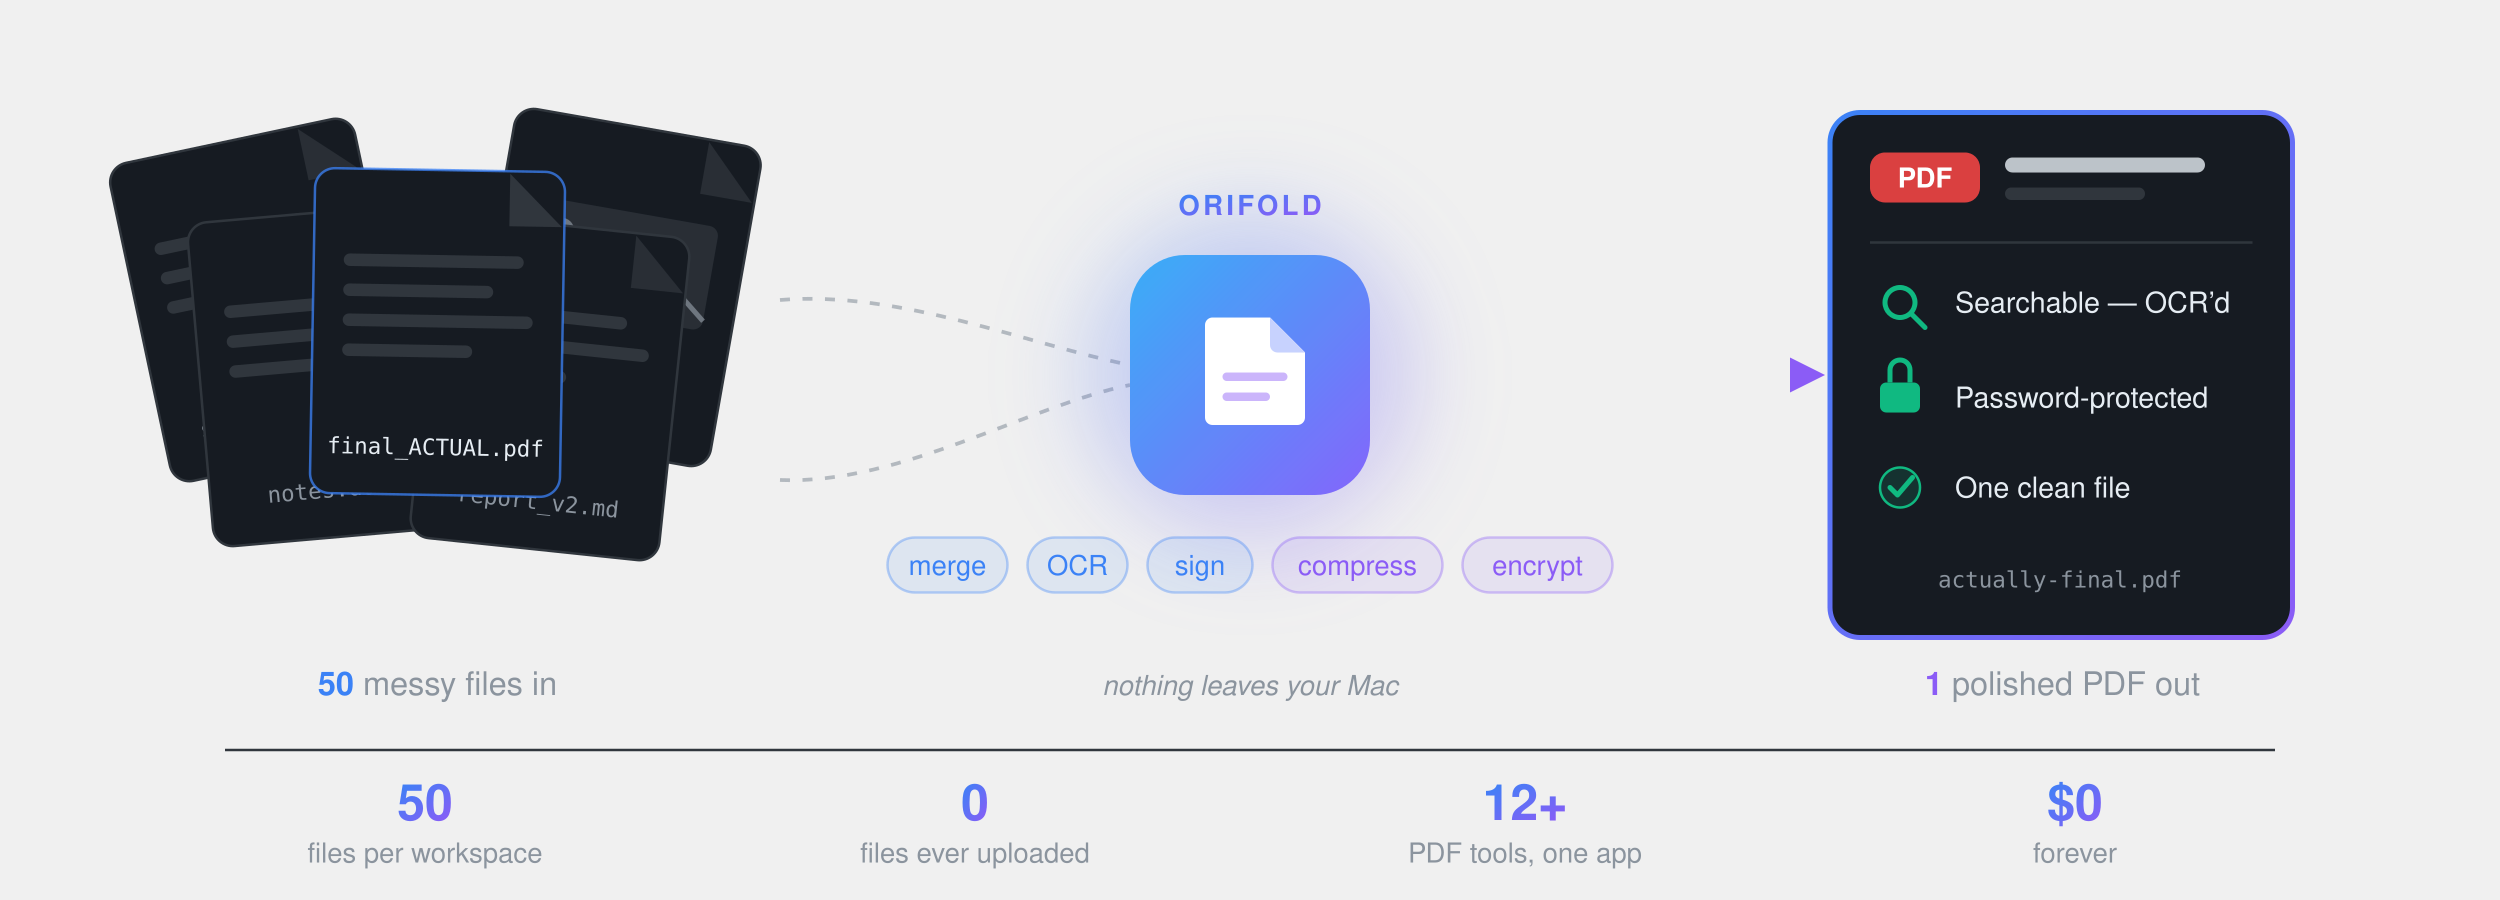
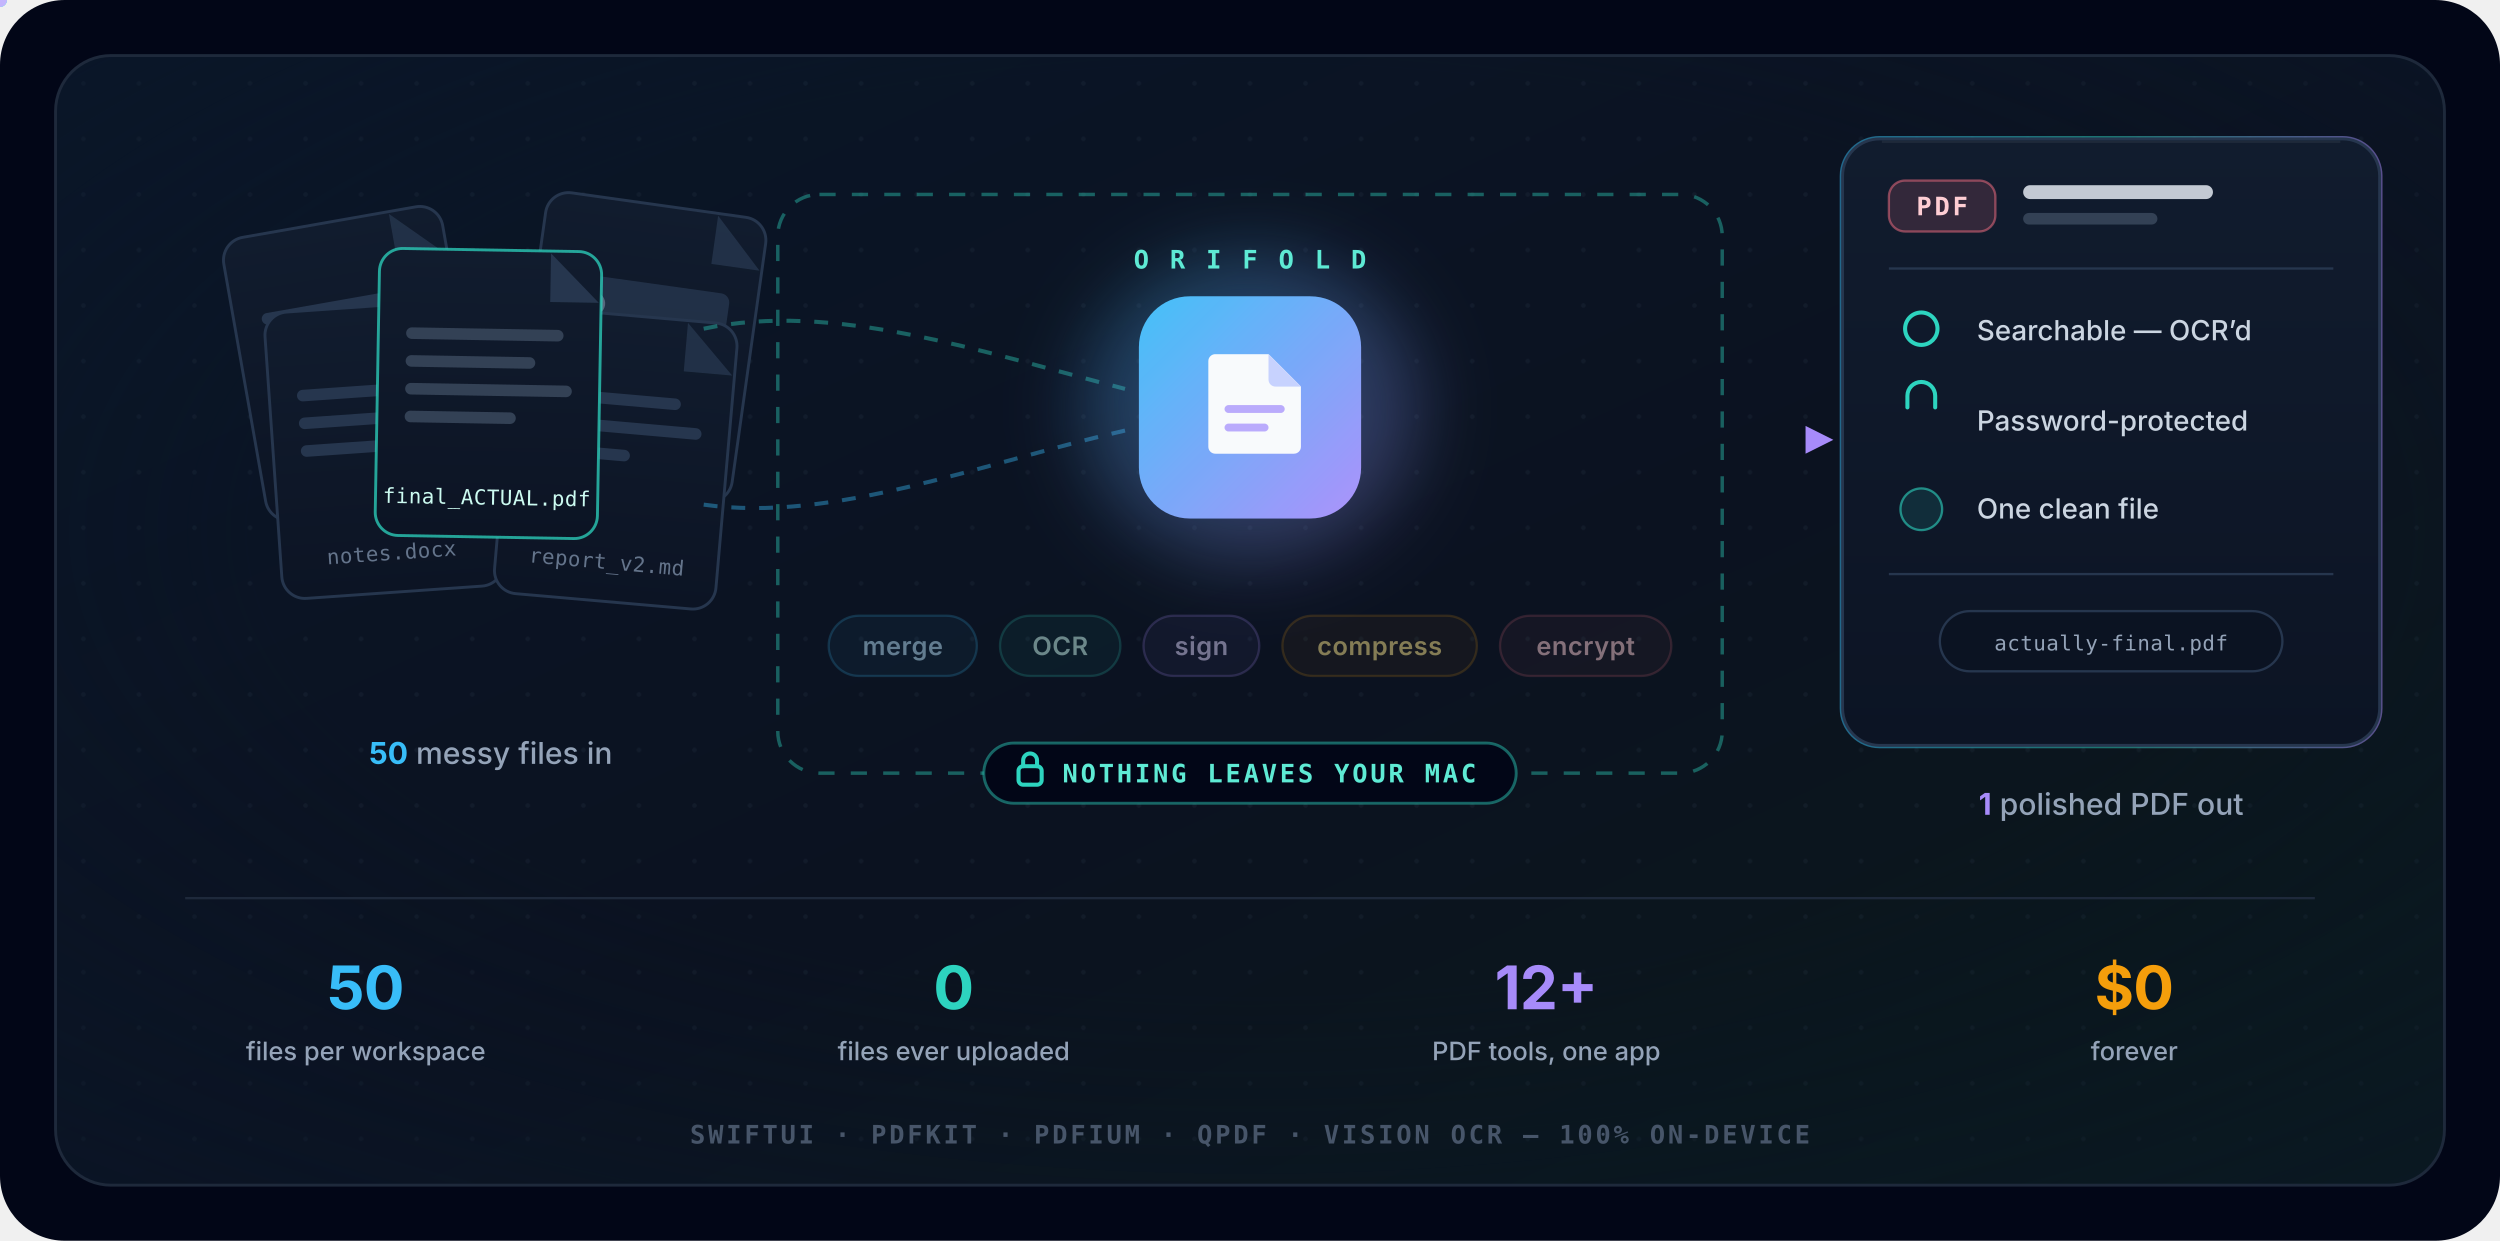
- <svg xmlns="http://www.w3.org/2000/svg" viewBox="0 0 1000 360" font-family="-apple-system,'Segoe UI',Helvetica,Arial,sans-serif" role="img" aria-label="Orifold: 50 messy files go into the Orifold app and come out as one polished, searchable, password-protected PDF — up to 50 files per workspace, 0 files ever uploaded, 12+ PDF tools in one app, $0 forever">
+ <svg xmlns="http://www.w3.org/2000/svg" viewBox="0 0 1080 536" role="img" aria-labelledby="heroTitle heroDesc">
  <defs>
-     <linearGradient id="gradMark" x1="0" y1="0" x2="1" y2="1">
-       <stop offset="0" stop-color="#3B82F6" />
-       <stop offset="1" stop-color="#8B5CF6" />
-     </linearGradient>
-     <linearGradient id="gradApp" x1="0" y1="0" x2="1" y2="1">
-       <stop offset="0" stop-color="#2DA9F7" />
-       <stop offset="1" stop-color="#7C5CFB" />
-     </linearGradient>
-     <filter id="glow" x="-60%" y="-60%" width="220%" height="220%">
-       <feGaussianBlur stdDeviation="18" />
+     <linearGradient id="hPanel" x1="0" y1="0" x2="1" y2="1">
+       <stop offset="0" stop-color="#0A1628" />
+       <stop offset="0.55" stop-color="#0B1220" />
+       <stop offset="1" stop-color="#0A1A1A" />
+     </linearGradient>
+     <linearGradient id="hCard" x1="0" y1="0" x2="0" y2="1">
+       <stop offset="0" stop-color="#111C2E" />
+       <stop offset="1" stop-color="#0C1424" />
+     </linearGradient>
+     <linearGradient id="hFlow" x1="0" y1="0" x2="1" y2="0">
+       <stop offset="0" stop-color="#38BDF8" />
+       <stop offset="0.5" stop-color="#2DD4BF" />
+       <stop offset="1" stop-color="#A78BFA" />
+     </linearGradient>
+     <linearGradient id="hApp" x1="0" y1="0" x2="1" y2="1">
+       <stop offset="0" stop-color="#38BDF8" />
+       <stop offset="1" stop-color="#A78BFA" />
+     </linearGradient>
+     <radialGradient id="hFade" cx="0.5" cy="0.42" r="0.9">
+       <stop offset="0.45" stop-color="#0A1628" stop-opacity="0" />
+       <stop offset="1" stop-color="#0A1628" stop-opacity="0.75" />
+     </radialGradient>
+     <pattern id="hDots" x="24" y="24" width="24" height="24" patternUnits="userSpaceOnUse">
+       <circle cx="12" cy="12" r="1" fill="#334155" opacity="0.18" />
+     </pattern>
+     <filter id="hGlow" x="-60%" y="-60%" width="220%" height="220%">
+       <feGaussianBlur stdDeviation="16" />
    </filter>
+     <style>
+       .eye   { font: 700 11px ui-monospace, "SF Mono", Menlo, Consolas, monospace; letter-spacing: 1.2px; }
+       .code  { font: 500 9px ui-monospace, "SF Mono", Menlo, Consolas, monospace; letter-spacing: 0.2px; }
+       .body  { font: 450 13px ui-sans-serif, system-ui, -apple-system, "Segoe UI", sans-serif; fill: #94A3B8; }
+       .chip  { font: 600 11px ui-sans-serif, system-ui, -apple-system, "Segoe UI", sans-serif; letter-spacing: 0.2px; }
+       .item  { font: 500 12px ui-sans-serif, system-ui, -apple-system, "Segoe UI", sans-serif; fill: #CBD5E1; }
+       .stat  { font: 700 26px ui-sans-serif, system-ui, -apple-system, "Segoe UI", sans-serif; letter-spacing: -0.3px; }
+       .lbl   { font: 500 11px ui-sans-serif, system-ui, -apple-system, "Segoe UI", sans-serif; fill: #94A3B8; }
+       .ico   { stroke-width: 1.75; stroke-linecap: round; stroke-linejoin: round; fill: none; }
+ 
+       @keyframes bob    { 0%,100% { transform: translateY(0) }    50% { transform: translateY(-7px) } }
+       @keyframes bobLo  { 0%,100% { transform: translateY(0) }    50% { transform: translateY(-4px) } }
+       @keyframes flow   { to { stroke-dashoffset: -24 } }
+       @keyframes ants   { to { stroke-dashoffset: -28 } }
+       @keyframes breathe{ 0%,100% { opacity: 0.22 }               50% { opacity: 0.5 } }
+       @keyframes pillseq{ 0%,18%,100% { opacity: 0.5 }            6%,10% { opacity: 1 } }
+       @keyframes edge   { 0%,100% { opacity: 0.35 }               50% { opacity: 0.9 } }
+       @keyframes draw   { to { stroke-dashoffset: 0 } }
+       @keyframes fadeup { from { opacity: 0; transform: translateY(10px) } to { opacity: 1; transform: translateY(0) } }
+ 
+       .bob1 { animation: bob    6.2s ease-in-out infinite; }
+       .bob2 { animation: bobLo  7.4s ease-in-out infinite 0.8s; }
+       .bob3 { animation: bobLo  5.6s ease-in-out infinite 1.6s; }
+       .bob4 { animation: bob    6.8s ease-in-out infinite 2.4s; }
+       .bob5 { animation: bob    5.2s ease-in-out infinite 1.1s; }
+       .flowline { stroke-dasharray: 6 6; animation: flow 1.5s linear infinite; }
+       .boundary { stroke-dasharray: 7 7; animation: ants 2.8s linear infinite; }
+       .halo     { animation: breathe 4.5s ease-in-out infinite; }
+       .cardedge { animation: edge 4.5s ease-in-out infinite; }
+       .pill { animation: pillseq 7.5s ease-in-out infinite; opacity: 0.5; }
+       .p1 { animation-delay: 0s }   .p2 { animation-delay: 1.5s } .p3 { animation-delay: 3s }
+       .p4 { animation-delay: 4.5s } .p5 { animation-delay: 6s }
+       .tick { stroke-dasharray: 60; stroke-dashoffset: 60; animation: draw 0.9s ease-out forwards; }
+       .t1 { animation-delay: 0.5s } .t2 { animation-delay: 0.9s } .t3 { animation-delay: 1.3s }
+       .rise { animation: fadeup 0.9s cubic-bezier(0.2, 0.7, 0.3, 1) both; }
+       .r1 { animation-delay: 0.15s } .r2 { animation-delay: 0.3s } .r3 { animation-delay: 0.45s } .r4 { animation-delay: 0.6s }
+ 
+       @media (prefers-reduced-motion: reduce) {
+         * { animation: none !important; }
+         .pill { opacity: 1; }
+         .tick { stroke-dashoffset: 0; }
+         .particle { display: none; }
+       }
+     </style>
  </defs>
-   <g>
-     <g transform="translate(55,55) rotate(-12 50 65)">
-       <rect width="100" height="130" rx="8" fill="#161b22" stroke="#30363d" />
-       <path d="M78 1 L99 22 L78 22 Z" fill="#30363d" opacity="0.7" />
-       <rect x="12" y="34" width="62" height="5" rx="2.5" fill="#30363d" />
-       <rect x="12" y="46" width="74" height="5" rx="2.5" fill="#30363d" />
-       <rect x="12" y="58" width="50" height="5" rx="2.5" fill="#30363d" />
-       <text x="50" y="114" text-anchor="middle" font-size="9" font-family="ui-monospace,SFMono-Regular,Menlo,monospace" fill="#8b949e">scan_0042.jpg</text>
-     </g>
-     <g transform="translate(195,50) rotate(10 50 65)">
-       <rect width="100" height="130" rx="8" fill="#161b22" stroke="#30363d" />
-       <path d="M78 1 L99 22 L78 22 Z" fill="#30363d" opacity="0.7" />
-       <rect x="12" y="34" width="76" height="42" rx="4" fill="#30363d" opacity="0.7" />
-       <circle cx="26" cy="46" r="5" fill="#8b949e" opacity="0.7" />
-       <path d="M16 70 L38 52 L54 66 L68 56 L88 72" stroke="#8b949e" stroke-width="2" fill="none" opacity="0.7" />
-       <text x="50" y="114" text-anchor="middle" font-size="9" font-family="ui-monospace,SFMono-Regular,Menlo,monospace" fill="#8b949e">IMG_2941.png</text>
-     </g>
-     <g transform="translate(80,85) rotate(-5 50 65)">
-       <rect width="100" height="130" rx="8" fill="#161b22" stroke="#30363d" />
-       <path d="M78 1 L99 22 L78 22 Z" fill="#30363d" opacity="0.7" />
-       <rect x="12" y="34" width="70" height="5" rx="2.5" fill="#30363d" />
-       <rect x="12" y="46" width="58" height="5" rx="2.5" fill="#30363d" />
-       <rect x="12" y="58" width="76" height="5" rx="2.5" fill="#30363d" />
-       <text x="50" y="114" text-anchor="middle" font-size="9" font-family="ui-monospace,SFMono-Regular,Menlo,monospace" fill="#8b949e">notes.docx</text>
-     </g>
-     <g transform="translate(170,90) rotate(6 50 65)">
-       <rect width="100" height="130" rx="8" fill="#161b22" stroke="#30363d" />
-       <path d="M78 1 L99 22 L78 22 Z" fill="#30363d" opacity="0.7" />
-       <rect x="12" y="34" width="66" height="5" rx="2.5" fill="#30363d" />
-       <rect x="12" y="46" width="76" height="5" rx="2.5" fill="#30363d" />
-       <rect x="12" y="58" width="44" height="5" rx="2.5" fill="#30363d" />
-       <text x="50" y="114" text-anchor="middle" font-size="9" font-family="ui-monospace,SFMono-Regular,Menlo,monospace" fill="#8b949e">report_v2.md</text>
-     </g>
-     <g transform="translate(125,68) rotate(1 50 65)">
-       <rect width="100" height="130" rx="8" fill="#161b22" stroke="#3B82F6" stroke-opacity="0.75" />
-       <path d="M78 1 L99 22 L78 22 Z" fill="#30363d" />
-       <rect x="12" y="34" width="72" height="5" rx="2.5" fill="#30363d" />
-       <rect x="12" y="46" width="60" height="5" rx="2.5" fill="#30363d" />
-       <rect x="12" y="58" width="76" height="5" rx="2.5" fill="#30363d" />
-       <rect x="12" y="70" width="52" height="5" rx="2.5" fill="#30363d" />
-       <text x="50" y="114" text-anchor="middle" font-size="9" font-family="ui-monospace,SFMono-Regular,Menlo,monospace" fill="#e6edf3">final_ACTUAL.pdf</text>
-     </g>
-   </g>
-   <path d="M312 120 C360 116 412 138 452 146" stroke="#8b949e" stroke-width="1.5" stroke-dasharray="4 5" fill="none" opacity="0.6" />
-   <path d="M312 192 C360 194 412 162 452 154" stroke="#8b949e" stroke-width="1.5" stroke-dasharray="4 5" fill="none" opacity="0.6" />
-   <ellipse cx="500" cy="150" rx="66" ry="66" fill="url(#gradMark)" opacity="0.28" filter="url(#glow)" />
-   <g transform="translate(452,102)">
-     <rect width="96" height="96" rx="22" fill="url(#gradApp)" />
-     <rect width="96" height="96" rx="22" fill="#ffffff" opacity="0.06" />
-     <path d="M30 28 a3 3 0 0 1 3 -3 H56 L70 39 V65 a3 3 0 0 1 -3 3 H33 a3 3 0 0 1 -3 -3 Z" fill="#ffffff" />
+   <rect width="1080" height="536" rx="28" fill="#020617" />
+   <rect x="24" y="24" width="1032" height="488" rx="24" fill="url(#hPanel)" />
+   <rect x="24" y="24" width="1032" height="488" rx="24" fill="url(#hDots)" />
+   <rect x="24" y="24" width="1032" height="488" rx="24" fill="url(#hFade)" />
+   <rect x="24" y="24" width="1032" height="488" rx="24" stroke="#1E293B" stroke-width="1.25" fill="none" />
+   <g>
+     <g transform="translate(105 95) rotate(-10 48 62)">
+       <g class="bob2">
+         <rect width="96" height="124" rx="10" fill="url(#hCard)" stroke="#26364E" stroke-width="1.25" />
+         <path d="M74 1 L95 22 L74 22 Z" fill="#26364E" opacity="0.8" />
+         <rect x="12" y="34" width="58" height="5" rx="2.5" fill="#26364E" />
+         <rect x="12" y="46" width="70" height="5" rx="2.5" fill="#26364E" />
+         <rect x="12" y="58" width="46" height="5" rx="2.5" fill="#26364E" />
+         <text x="48" y="110" text-anchor="middle" class="code" fill="#64748B">scan_0042.jpg</text>
+       </g>
+     </g>
+     <g transform="translate(228 88) rotate(8 48 62)">
+       <g class="bob3">
+         <rect width="96" height="124" rx="10" fill="url(#hCard)" stroke="#26364E" stroke-width="1.25" />
+         <path d="M74 1 L95 22 L74 22 Z" fill="#26364E" opacity="0.8" />
+         <rect x="12" y="34" width="72" height="40" rx="4" fill="#26364E" opacity="0.8" />
+         <circle cx="26" cy="46" r="5" fill="#64748B" opacity="0.8" />
+         <path d="M16 68 L36 52 L52 64 L66 55 L84 70" stroke="#64748B" stroke-width="2" fill="none" opacity="0.8" />
+         <text x="48" y="110" text-anchor="middle" class="code" fill="#64748B">IMG_2941.png</text>
+       </g>
+     </g>
+     <g transform="translate(118 132) rotate(-4 48 62)">
+       <g class="bob4">
+         <rect width="96" height="124" rx="10" fill="url(#hCard)" stroke="#26364E" stroke-width="1.25" />
+         <path d="M74 1 L95 22 L74 22 Z" fill="#26364E" opacity="0.8" />
+         <rect x="12" y="34" width="66" height="5" rx="2.5" fill="#26364E" />
+         <rect x="12" y="46" width="54" height="5" rx="2.5" fill="#26364E" />
+         <rect x="12" y="58" width="72" height="5" rx="2.5" fill="#26364E" />
+         <text x="48" y="110" text-anchor="middle" class="code" fill="#64748B">notes.docx</text>
+       </g>
+     </g>
+     <g transform="translate(218 136) rotate(5 48 62)">
+       <g class="bob5">
+         <rect width="96" height="124" rx="10" fill="url(#hCard)" stroke="#26364E" stroke-width="1.25" />
+         <path d="M74 1 L95 22 L74 22 Z" fill="#26364E" opacity="0.8" />
+         <rect x="12" y="34" width="62" height="5" rx="2.5" fill="#26364E" />
+         <rect x="12" y="46" width="72" height="5" rx="2.5" fill="#26364E" />
+         <rect x="12" y="58" width="42" height="5" rx="2.5" fill="#26364E" />
+         <text x="48" y="110" text-anchor="middle" class="code" fill="#64748B">report_v2.md</text>
+       </g>
+     </g>
+     <g transform="translate(163 108) rotate(1 48 62)">
+       <g class="bob1">
+         <rect width="96" height="124" rx="10" fill="url(#hCard)" stroke="#2DD4BF" stroke-opacity="0.75" stroke-width="1.25" />
+         <path d="M74 1 L95 22 L74 22 Z" fill="#26364E" />
+         <rect x="12" y="34" width="68" height="5" rx="2.5" fill="#334155" />
+         <rect x="12" y="46" width="56" height="5" rx="2.5" fill="#334155" />
+         <rect x="12" y="58" width="72" height="5" rx="2.5" fill="#334155" />
+         <rect x="12" y="70" width="48" height="5" rx="2.5" fill="#334155" />
+         <text x="48" y="110" text-anchor="middle" class="code" fill="#CCFBF1">final_ACTUAL.pdf</text>
+       </g>
+     </g>
+   </g>
+   <text x="212" y="330" text-anchor="middle" class="body">
+     <tspan font-weight="700" fill="#38BDF8">50</tspan> messy files in</text>
+   <path class="flowline" d="M304 142 C 360 130, 424 152, 486 168" stroke="#2DD4BF" stroke-opacity="0.4" stroke-width="1.75" fill="none" />
+   <path class="flowline" d="M304 218 C 360 226, 424 200, 486 186" stroke="#38BDF8" stroke-opacity="0.4" stroke-width="1.75" fill="none" />
+   <circle r="3" class="particle" fill="#5EEAD4">
+     <animateMotion dur="2.6s" repeatCount="indefinite" path="M304 142 C 360 130, 424 152, 486 168" />
+   </circle>
+   <circle r="3" class="particle" fill="#7DD3FC">
+     <animateMotion dur="2.6s" begin="-1.3s" repeatCount="indefinite" path="M304 218 C 360 226, 424 200, 486 186" />
+   </circle>
+   <rect class="boundary" x="336" y="84" width="408" height="250" rx="18" stroke="#2DD4BF" stroke-opacity="0.4" stroke-width="1.5" fill="none" />
+   <ellipse class="halo" cx="540" cy="176" rx="72" ry="66" fill="url(#hApp)" opacity="0.3" filter="url(#hGlow)" />
+   <text x="540" y="116" text-anchor="middle" class="eye" fill="#5EEAD4">O R I F O L D</text>
+   <g transform="translate(492 128)">
+     <rect width="96" height="96" rx="22" fill="url(#hApp)" />
+     <rect width="96" height="96" rx="22" fill="#F8FAFC" opacity="0.06" />
+     <path d="M30 28 a3 3 0 0 1 3 -3 H56 L70 39 V65 a3 3 0 0 1 -3 3 H33 a3 3 0 0 1 -3 -3 Z" fill="#F8FAFC" />
    <path d="M56 25 L70 39 H59 a3 3 0 0 1 -3 -3 Z" fill="#C7D2FE" />
-     <rect x="37" y="47" width="26" height="3.4" rx="1.7" fill="#8B5CF6" opacity="0.45" />
-     <rect x="37" y="55" width="19" height="3.4" rx="1.7" fill="#8B5CF6" opacity="0.45" />
-   </g>
-   <text x="500" y="86" text-anchor="middle" font-size="11" font-weight="700" letter-spacing="0.12em" fill="url(#gradMark)">ORIFOLD</text>
-   <g font-size="11" text-anchor="middle">
-     <rect x="355" y="215" width="48" height="22" rx="11" fill="#3B82F6" fill-opacity="0.1" stroke="#3B82F6" stroke-opacity="0.35" />
-     <text x="379" y="230" fill="#3B82F6">merge</text>
-     <rect x="411" y="215" width="40" height="22" rx="11" fill="#3B82F6" fill-opacity="0.1" stroke="#3B82F6" stroke-opacity="0.35" />
-     <text x="431" y="230" fill="#3B82F6">OCR</text>
-     <rect x="459" y="215" width="42" height="22" rx="11" fill="#3B82F6" fill-opacity="0.1" stroke="#3B82F6" stroke-opacity="0.35" />
-     <text x="480" y="230" fill="#3B82F6">sign</text>
-     <rect x="509" y="215" width="68" height="22" rx="11" fill="#8B5CF6" fill-opacity="0.1" stroke="#8B5CF6" stroke-opacity="0.35" />
-     <text x="543" y="230" fill="#8B5CF6">compress</text>
-     <rect x="585" y="215" width="60" height="22" rx="11" fill="#8B5CF6" fill-opacity="0.1" stroke="#8B5CF6" stroke-opacity="0.35" />
-     <text x="615" y="230" fill="#8B5CF6">encrypt</text>
-   </g>
-   <line x1="548" y1="150" x2="716" y2="150" stroke="url(#gradMark)" stroke-width="2.5" />
-   <polygon points="730,150 716,143 716,157" fill="#8B5CF6" />
-   <g transform="translate(732,45)">
-     <rect width="185" height="210" rx="12" fill="#161b22" stroke="url(#gradMark)" stroke-width="2" />
-     <rect x="16" y="16" width="44" height="20" rx="6" fill="#EF4444" opacity="0.9" />
-     <text x="38" y="30" text-anchor="middle" font-size="11" font-weight="700" fill="#ffffff">PDF</text>
-     <rect x="70" y="18" width="80" height="6" rx="3" fill="#e6edf3" opacity="0.8" />
-     <rect x="70" y="30" width="56" height="5" rx="2.5" fill="#30363d" />
-     <line x1="16" y1="52" x2="169" y2="52" stroke="#30363d" />
-     <circle cx="28" cy="76" r="6" stroke="#10B981" stroke-width="2" fill="none" />
-     <line x1="32.5" y1="80.5" x2="38" y2="86" stroke="#10B981" stroke-width="2" stroke-linecap="round" />
-     <text x="50" y="80" font-size="11.5" fill="#e6edf3">Searchable — OCR’d</text>
-     <path d="M24 108 v-5 a4 4 0 0 1 8 0 v5" stroke="#10B981" stroke-width="2" fill="none" />
-     <rect x="20" y="108" width="16" height="12" rx="2.5" fill="#10B981" />
-     <text x="50" y="118" font-size="11.5" fill="#e6edf3">Password-protected</text>
-     <circle cx="28" cy="150" r="8" fill="#10B981" fill-opacity="0.15" stroke="#10B981" />
-     <polyline points="24,150 27,153 33,146" stroke="#10B981" stroke-width="2" fill="none" stroke-linecap="round" stroke-linejoin="round" />
-     <text x="50" y="154" font-size="11.5" fill="#e6edf3">One clean file</text>
-     <text x="92" y="190" text-anchor="middle" font-size="9" font-family="ui-monospace,SFMono-Regular,Menlo,monospace" fill="#8b949e">actually-final.pdf</text>
-   </g>
-   <text x="175" y="278" text-anchor="middle" font-size="13" fill="#8b949e">
-     <tspan font-weight="700" fill="#3B82F6">50</tspan> messy files in</text>
-   <text x="500" y="278" text-anchor="middle" font-size="11" font-style="italic" fill="#8b949e">nothing leaves your Mac</text>
-   <text x="825" y="278" text-anchor="middle" font-size="13" fill="#8b949e">
-     <tspan font-weight="700" fill="#8B5CF6">1</tspan> polished PDF out</text>
-   <line x1="90" y1="300" x2="910" y2="300" stroke="#30363d" />
+     <rect x="37" y="47" width="26" height="3.4" rx="1.7" fill="#7C5CFB" opacity="0.5" />
+     <rect x="37" y="55" width="19" height="3.4" rx="1.7" fill="#7C5CFB" opacity="0.5" />
+   </g>
+   <g>
+     <g class="pill p1">
+       <rect x="358" y="266" width="64" height="26" rx="13" fill="#38BDF8" fill-opacity="0.1" stroke="#38BDF8" stroke-opacity="0.38" />
+       <text x="390" y="283" text-anchor="middle" class="chip" fill="#BAE6FD">merge</text>
+     </g>
+     <g class="pill p2">
+       <rect x="432" y="266" width="52" height="26" rx="13" fill="#2DD4BF" fill-opacity="0.1" stroke="#2DD4BF" stroke-opacity="0.38" />
+       <text x="458" y="283" text-anchor="middle" class="chip" fill="#CCFBF1">OCR</text>
+     </g>
+     <g class="pill p3">
+       <rect x="494" y="266" width="50" height="26" rx="13" fill="#A78BFA" fill-opacity="0.1" stroke="#A78BFA" stroke-opacity="0.38" />
+       <text x="519" y="283" text-anchor="middle" class="chip" fill="#DDD6FE">sign</text>
+     </g>
+     <g class="pill p4">
+       <rect x="554" y="266" width="84" height="26" rx="13" fill="#F59E0B" fill-opacity="0.08" stroke="#F59E0B" stroke-opacity="0.32" />
+       <text x="596" y="283" text-anchor="middle" class="chip" fill="#FDE68A">compress</text>
+     </g>
+     <g class="pill p5">
+       <rect x="648" y="266" width="74" height="26" rx="13" fill="#FB7185" fill-opacity="0.08" stroke="#FB7185" stroke-opacity="0.32" />
+       <text x="685" y="283" text-anchor="middle" class="chip" fill="#FECDD3">encrypt</text>
+     </g>
+   </g>
+   <g>
+     <rect x="425" y="321" width="230" height="26" rx="13" fill="#020617" stroke="#2DD4BF" stroke-opacity="0.45" stroke-width="1.25" />
+     <g class="ico" stroke="#2DD4BF" stroke-width="1.5">
+       <rect x="440" y="331" width="10" height="8" rx="2" />
+       <path d="M442 331 v-2.5 a3 3 0 0 1 6 0 V331" />
+     </g>
+     <text x="459" y="338" class="eye" font-size="10" fill="#5EEAD4">NOTHING LEAVES YOUR MAC</text>
+   </g>
+   <path class="flowline" d="M748 190 H 782" stroke="url(#hFlow)" stroke-width="2.5" fill="none" />
+   <polygon points="792,190 780,184 780,196" fill="#A78BFA" />
+   <circle r="3" class="particle" fill="#C4B5FD">
+     <animateMotion dur="1.5s" repeatCount="indefinite" path="M746 190 H 786" />
+   </circle>
+   <g>
+     <rect class="cardedge" x="796" y="60" width="232" height="262" rx="16" stroke="url(#hFlow)" stroke-width="2.5" fill="none" opacity="0.5" />
+     <rect x="796" y="60" width="232" height="262" rx="16" fill="url(#hCard)" stroke="#26364E" stroke-width="1.25" />
+     <path d="M813 61.25 H1011" stroke="#F8FAFC" stroke-opacity="0.06" stroke-width="1" />
+     <rect x="816" y="78" width="46" height="22" rx="7" fill="#FB7185" fill-opacity="0.15" stroke="#FB7185" stroke-opacity="0.5" />
+     <text x="839" y="93" text-anchor="middle" class="eye" font-size="10" fill="#FECDD3">PDF</text>
+     <rect x="874" y="80" width="82" height="6" rx="3" fill="#E2E8F0" opacity="0.85" />
+     <rect x="874" y="92" width="58" height="5" rx="2.5" fill="#334155" />
+     <path d="M816 116 H1008" stroke="#26364E" />
+     <g class="ico" stroke="#2DD4BF">
+       <circle cx="830" cy="142" r="7" />
+       <path class="tick t1" d="M835.5 147.5 L841 153" />
+     </g>
+     <text x="854" y="147" class="item">Searchable — OCR’d</text>
+     <g class="ico" stroke="#2DD4BF">
+       <path d="M824 176 v-5 a6 6 0 0 1 12 0 v5" />
+       <rect class="tick t2" x="821" y="176" width="18" height="13" rx="3" />
+     </g>
+     <text x="854" y="186" class="item">Password-protected</text>
+     <circle cx="830" cy="220" r="9" fill="#2DD4BF" fill-opacity="0.12" stroke="#2DD4BF" stroke-opacity="0.6" />
+     <polyline class="tick t3" points="825.5,220 829,223.5 835.5,216" stroke="#2DD4BF" stroke-width="2" fill="none" stroke-linecap="round" stroke-linejoin="round" />
+     <text x="854" y="224" class="item">One clean file</text>
+     <path d="M816 248 H1008" stroke="#26364E" />
+     <rect x="838" y="264" width="148" height="26" rx="13" fill="#0B1322" stroke="#26364E" />
+     <text x="912" y="281" text-anchor="middle" class="code" font-size="10" fill="#94A3B8">actually-final.pdf</text>
+   </g>
+   <text x="912" y="352" text-anchor="middle" class="body">
+     <tspan font-weight="700" fill="#A78BFA">1</tspan> polished PDF out</text>
+   <path d="M80 388 H1000" stroke="#1E293B" />
  <g text-anchor="middle">
-     <text x="170" y="328" font-size="20" font-weight="700" fill="url(#gradMark)">50</text>
-     <text x="170" y="345" font-size="11" fill="#8b949e">files per workspace</text>
-     <text x="390" y="328" font-size="20" font-weight="700" fill="url(#gradMark)">0</text>
-     <text x="390" y="345" font-size="11" fill="#8b949e">files ever uploaded</text>
-     <text x="610" y="328" font-size="20" font-weight="700" fill="url(#gradMark)">12+</text>
-     <text x="610" y="345" font-size="11" fill="#8b949e">PDF tools, one app</text>
-     <text x="830" y="328" font-size="20" font-weight="700" fill="url(#gradMark)">$0</text>
-     <text x="830" y="345" font-size="11" fill="#8b949e">forever</text>
-   </g>
+     <g class="rise r1">
+       <text x="158" y="436" class="stat" fill="#38BDF8">50</text>
+       <text x="158" y="458" class="lbl">files per workspace</text>
+     </g>
+     <g class="rise r2">
+       <text x="412" y="436" class="stat" fill="#2DD4BF">0</text>
+       <text x="412" y="458" class="lbl">files ever uploaded</text>
+     </g>
+     <g class="rise r3">
+       <text x="668" y="436" class="stat" fill="#A78BFA">12+</text>
+       <text x="668" y="458" class="lbl">PDF tools, one app</text>
+     </g>
+     <g class="rise r4">
+       <text x="922" y="436" class="stat" fill="#F59E0B">$0</text>
+       <text x="922" y="458" class="lbl">forever</text>
+     </g>
+   </g>
+   <text x="540" y="494" text-anchor="middle" class="eye" font-size="10" fill="#475569">SWIFTUI · PDFKIT · PDFIUM · QPDF · VISION OCR — 100% ON-DEVICE</text>
</svg>
